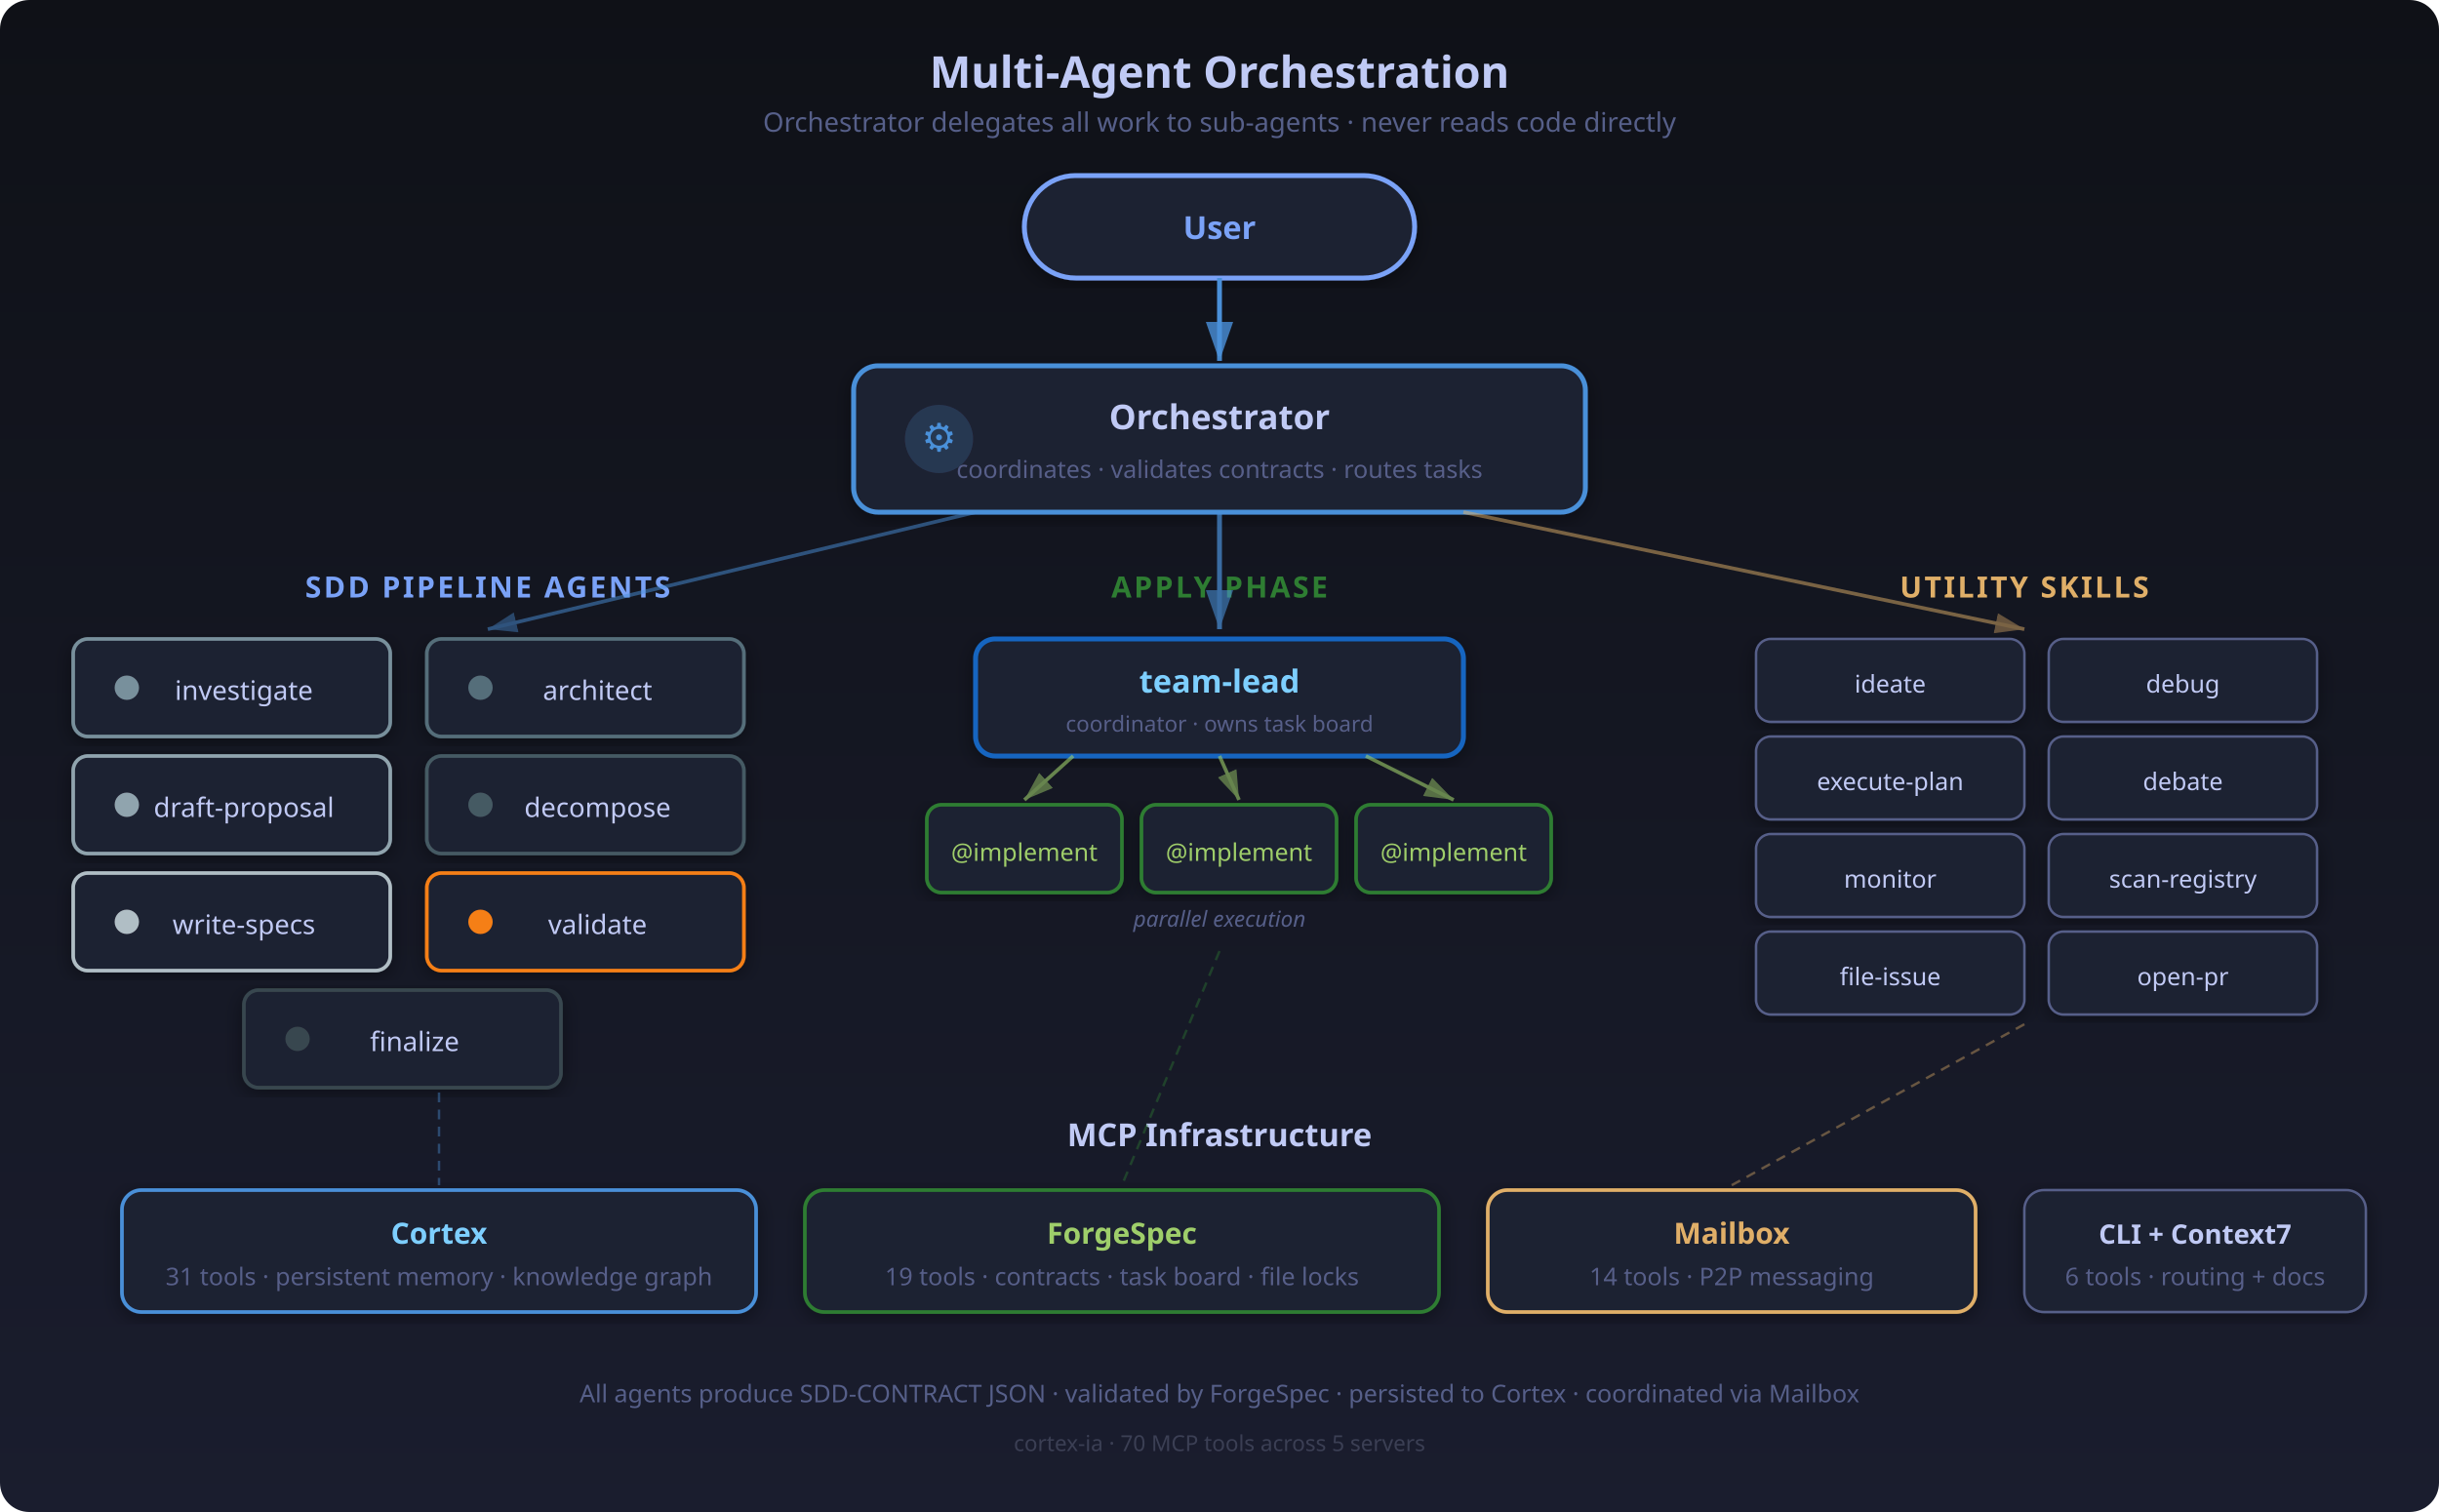
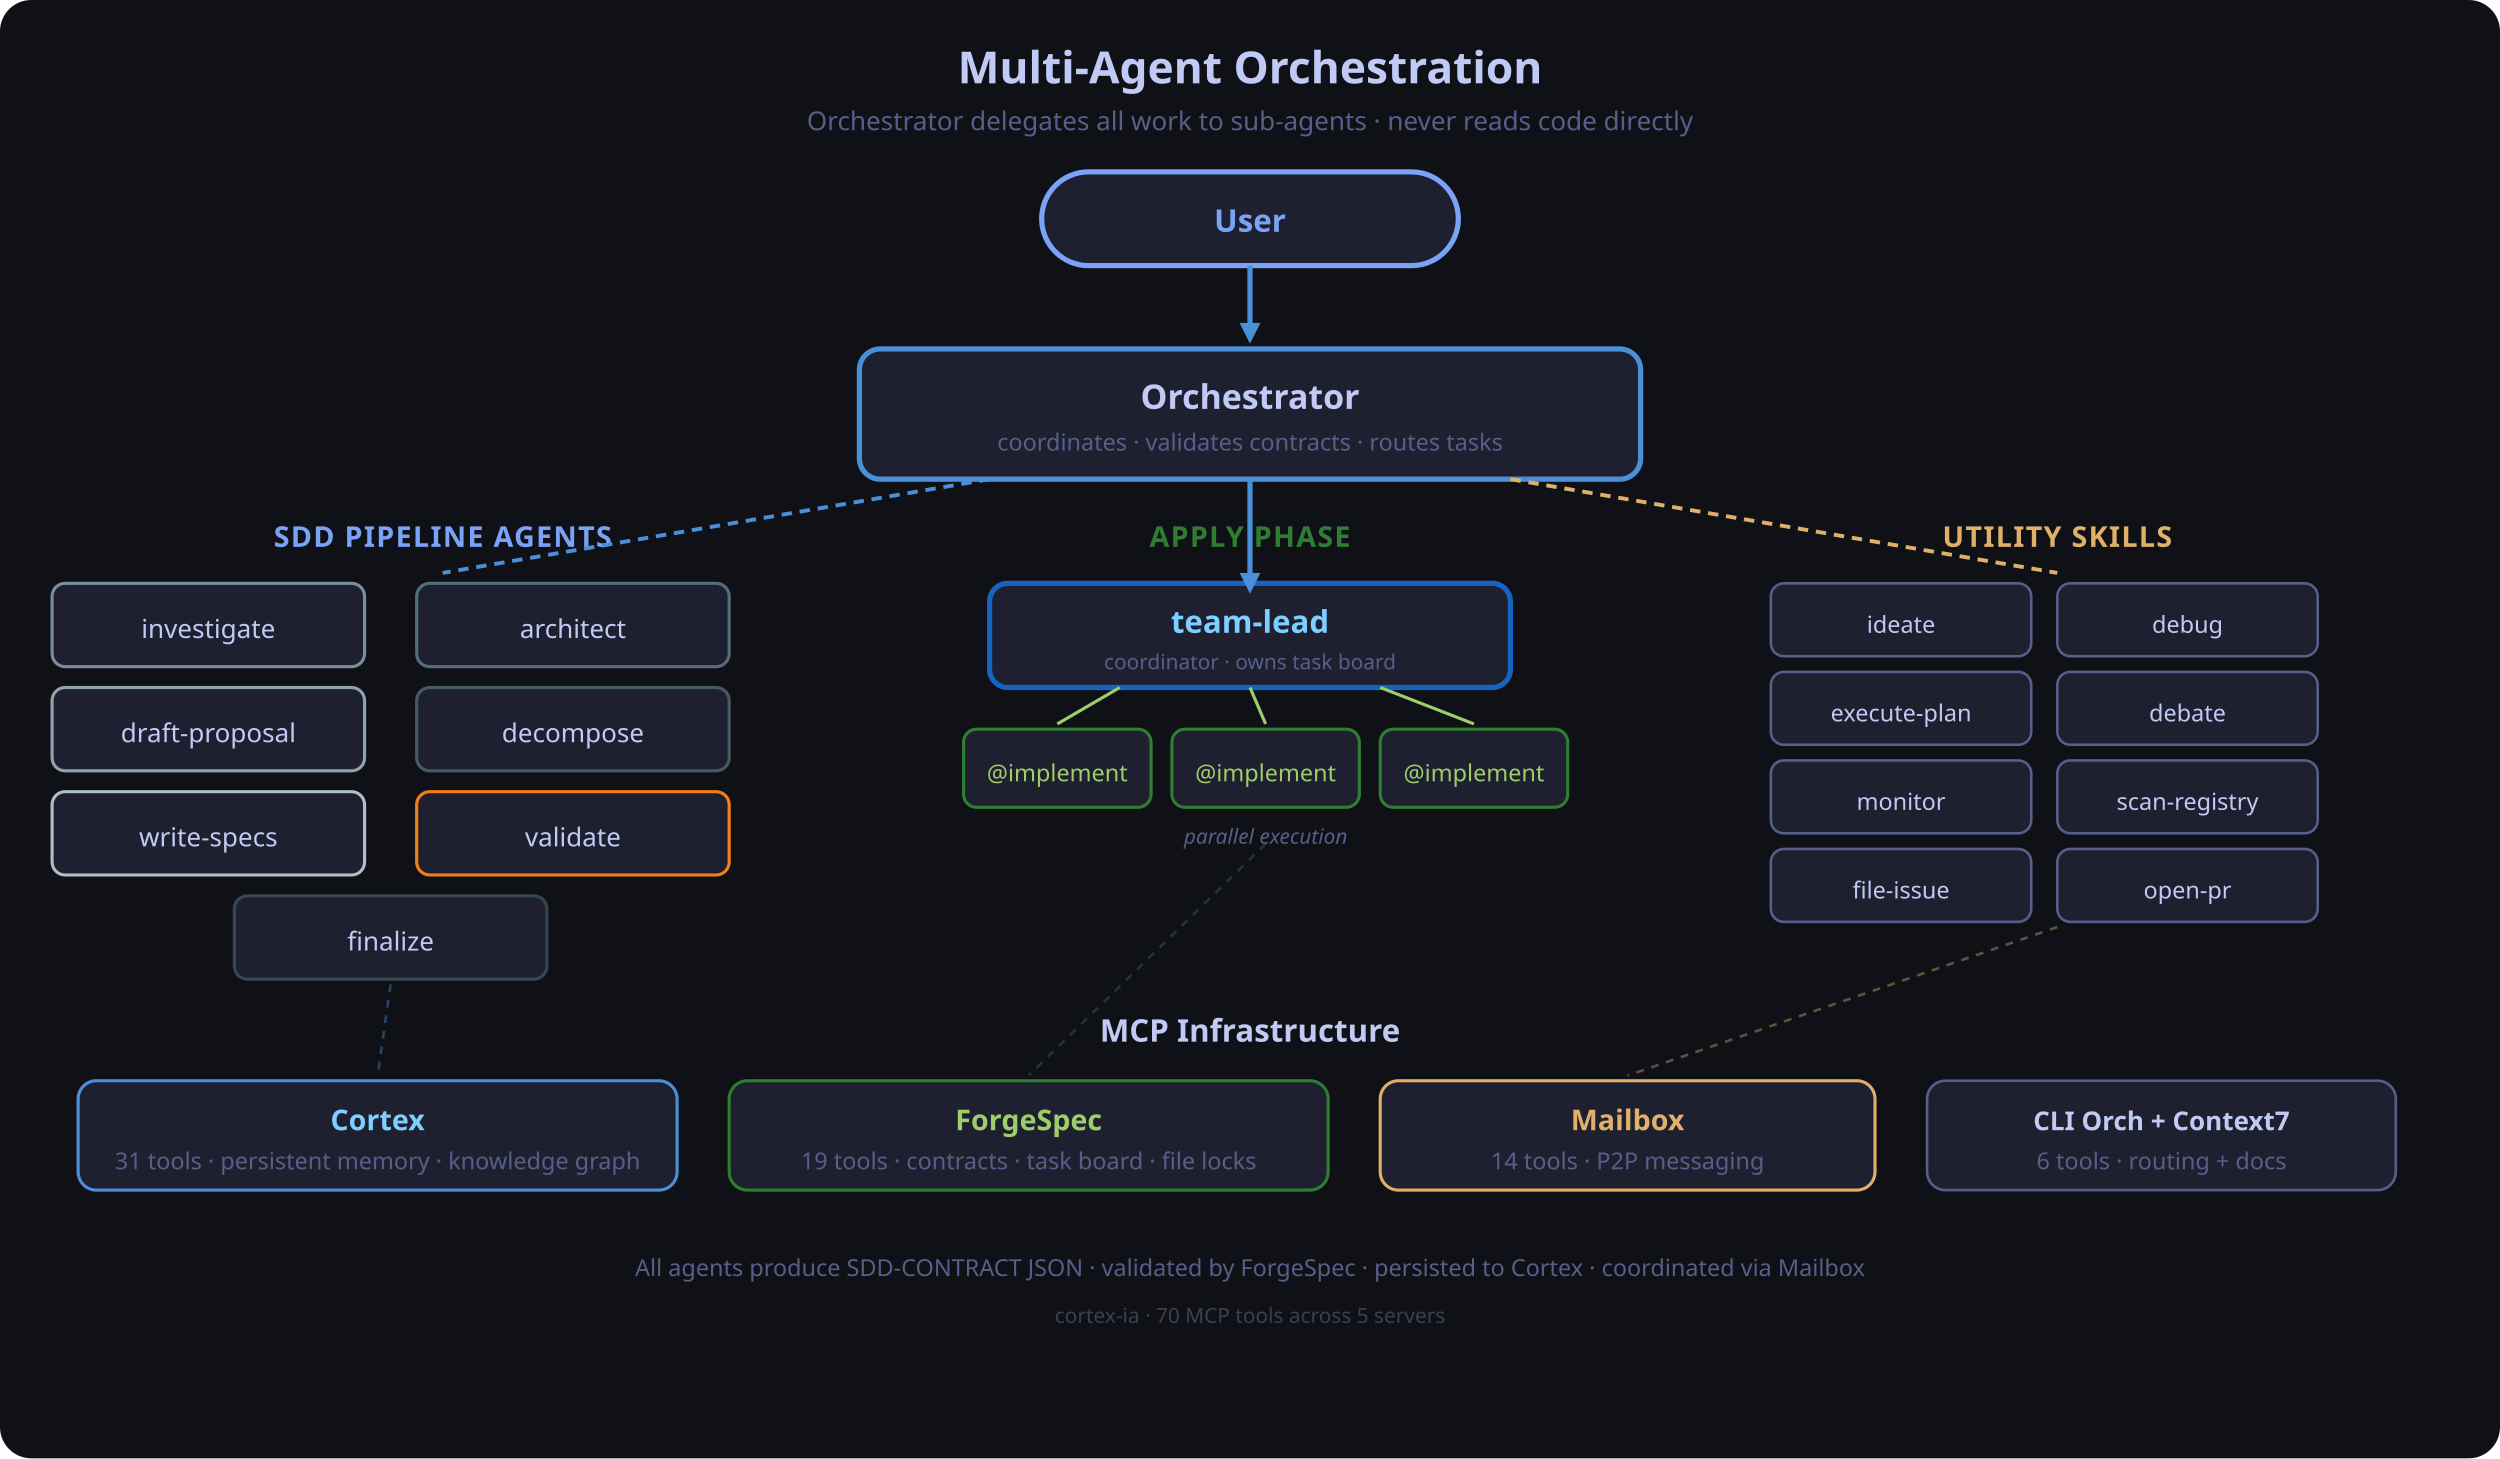
- <svg xmlns="http://www.w3.org/2000/svg" viewBox="0 0 1000 620" font-family="'Segoe UI', system-ui, -apple-system, sans-serif">
-   <defs>
-     <linearGradient id="bgM" x1="0" y1="0" x2="0" y2="1">
-       <stop offset="0%" stop-color="#0f1117" />
-       <stop offset="100%" stop-color="#1a1d2e" />
-     </linearGradient>
-     <filter id="shadowM">
-       <feDropShadow dx="0" dy="2" stdDeviation="4" flood-color="#000" flood-opacity="0.4" />
-     </filter>
-     <marker id="arrowM" viewBox="0 0 10 7" refX="10" refY="3.5" markerWidth="8" markerHeight="6" orient="auto">
-       <polygon points="0 0, 10 3.5, 0 7" fill="#4A90D9" opacity="0.8" />
-     </marker>
-     <marker id="arrowG" viewBox="0 0 10 7" refX="10" refY="3.5" markerWidth="8" markerHeight="6" orient="auto">
-       <polygon points="0 0, 10 3.5, 0 7" fill="#9ece6a" opacity="0.8" />
-     </marker>
-     <marker id="arrowO" viewBox="0 0 10 7" refX="10" refY="3.5" markerWidth="8" markerHeight="6" orient="auto">
-       <polygon points="0 0, 10 3.5, 0 7" fill="#e0af68" opacity="0.8" />
-     </marker>
-   </defs>
-   <rect width="1000" height="620" rx="12" fill="url(#bgM)" />
-   <text x="500" y="36" text-anchor="middle" fill="#c0caf5" font-size="18" font-weight="700">Multi-Agent Orchestration</text>
-   <text x="500" y="54" text-anchor="middle" fill="#565f89" font-size="11">Orchestrator delegates all work to sub-agents  ·  never reads code directly</text>
-   <g filter="url(#shadowM)">
-     <rect x="420" y="72" width="160" height="42" rx="21" fill="#1e2030" stroke="#7aa2f7" stroke-width="2" />
-     <text x="500" y="98" text-anchor="middle" fill="#7aa2f7" font-size="13" font-weight="600">User</text>
-   </g>
-   <line x1="500" y1="114" x2="500" y2="148" stroke="#4A90D9" stroke-width="2" marker-end="url(#arrowM)" />
-   <g filter="url(#shadowM)">
-     <rect x="350" y="150" width="300" height="60" rx="10" fill="#1e2030" stroke="#4A90D9" stroke-width="2" />
-     <circle cx="385" cy="180" r="14" fill="#4A90D9" opacity="0.2" />
-     <text x="385" y="185" text-anchor="middle" fill="#4A90D9" font-size="16">⚙</text>
-     <text x="500" y="176" text-anchor="middle" fill="#c0caf5" font-size="14" font-weight="700">Orchestrator</text>
-     <text x="500" y="196" text-anchor="middle" fill="#565f89" font-size="10">coordinates  ·  validates contracts  ·  routes tasks</text>
-   </g>
-   <text x="200" y="245" text-anchor="middle" fill="#7aa2f7" font-size="12" font-weight="600" letter-spacing="1">SDD PIPELINE AGENTS</text>
-   <g filter="url(#shadowM)">
-     <rect x="30" y="262" width="130" height="40" rx="6" fill="#1e2030" stroke="#78909C" stroke-width="1.5" />
-     <circle cx="52" cy="282" r="5" fill="#78909C" />
-     <text x="100" y="287" text-anchor="middle" fill="#c0caf5" font-size="11">investigate</text>
-   </g>
-   <g filter="url(#shadowM)">
-     <rect x="30" y="310" width="130" height="40" rx="6" fill="#1e2030" stroke="#90A4AE" stroke-width="1.5" />
-     <circle cx="52" cy="330" r="5" fill="#90A4AE" />
-     <text x="100" y="335" text-anchor="middle" fill="#c0caf5" font-size="11">draft-proposal</text>
-   </g>
-   <g filter="url(#shadowM)">
-     <rect x="30" y="358" width="130" height="40" rx="6" fill="#1e2030" stroke="#B0BEC5" stroke-width="1.5" />
-     <circle cx="52" cy="378" r="5" fill="#B0BEC5" />
-     <text x="100" y="383" text-anchor="middle" fill="#c0caf5" font-size="11">write-specs</text>
-   </g>
-   <g filter="url(#shadowM)">
-     <rect x="175" y="262" width="130" height="40" rx="6" fill="#1e2030" stroke="#546E7A" stroke-width="1.5" />
-     <circle cx="197" cy="282" r="5" fill="#546E7A" />
-     <text x="245" y="287" text-anchor="middle" fill="#c0caf5" font-size="11">architect</text>
-   </g>
-   <g filter="url(#shadowM)">
-     <rect x="175" y="310" width="130" height="40" rx="6" fill="#1e2030" stroke="#455A64" stroke-width="1.5" />
-     <circle cx="197" cy="330" r="5" fill="#455A64" />
-     <text x="245" y="335" text-anchor="middle" fill="#c0caf5" font-size="11">decompose</text>
-   </g>
-   <g filter="url(#shadowM)">
-     <rect x="175" y="358" width="130" height="40" rx="6" fill="#1e2030" stroke="#F57F17" stroke-width="1.5" />
-     <circle cx="197" cy="378" r="5" fill="#F57F17" />
-     <text x="245" y="383" text-anchor="middle" fill="#c0caf5" font-size="11">validate</text>
-   </g>
-   <g filter="url(#shadowM)">
-     <rect x="100" y="406" width="130" height="40" rx="6" fill="#1e2030" stroke="#37474F" stroke-width="1.5" />
-     <circle cx="122" cy="426" r="5" fill="#37474F" />
-     <text x="170" y="431" text-anchor="middle" fill="#c0caf5" font-size="11">finalize</text>
-   </g>
-   <path d="M400,210 L200,258" stroke="#4A90D9" stroke-width="1.5" marker-end="url(#arrowM)" opacity="0.5" />
-   <text x="500" y="245" text-anchor="middle" fill="#2E7D32" font-size="12" font-weight="600" letter-spacing="1">APPLY PHASE</text>
-   <g filter="url(#shadowM)">
-     <rect x="400" y="262" width="200" height="48" rx="8" fill="#1e2030" stroke="#1565C0" stroke-width="2" />
-     <text x="500" y="284" text-anchor="middle" fill="#7dcfff" font-size="13" font-weight="600">team-lead</text>
-     <text x="500" y="300" text-anchor="middle" fill="#565f89" font-size="9">coordinator  ·  owns task board</text>
-   </g>
-   <g filter="url(#shadowM)">
-     <rect x="380" y="330" width="80" height="36" rx="6" fill="#1e2030" stroke="#2E7D32" stroke-width="1.5" />
-     <text x="420" y="353" text-anchor="middle" fill="#9ece6a" font-size="10">@implement</text>
-   </g>
-   <g filter="url(#shadowM)">
-     <rect x="468" y="330" width="80" height="36" rx="6" fill="#1e2030" stroke="#2E7D32" stroke-width="1.5" />
-     <text x="508" y="353" text-anchor="middle" fill="#9ece6a" font-size="10">@implement</text>
-   </g>
-   <g filter="url(#shadowM)">
-     <rect x="556" y="330" width="80" height="36" rx="6" fill="#1e2030" stroke="#2E7D32" stroke-width="1.5" />
-     <text x="596" y="353" text-anchor="middle" fill="#9ece6a" font-size="10">@implement</text>
-   </g>
-   <line x1="440" y1="310" x2="420" y2="328" stroke="#9ece6a" stroke-width="1.5" marker-end="url(#arrowG)" opacity="0.6" />
-   <line x1="500" y1="310" x2="508" y2="328" stroke="#9ece6a" stroke-width="1.5" marker-end="url(#arrowG)" opacity="0.6" />
-   <line x1="560" y1="310" x2="596" y2="328" stroke="#9ece6a" stroke-width="1.5" marker-end="url(#arrowG)" opacity="0.6" />
-   <text x="500" y="380" text-anchor="middle" fill="#565f89" font-size="9" font-style="italic">parallel execution</text>
-   <line x1="500" y1="210" x2="500" y2="258" stroke="#4A90D9" stroke-width="2" marker-end="url(#arrowM)" opacity="0.7" />
-   <text x="830" y="245" text-anchor="middle" fill="#e0af68" font-size="12" font-weight="600" letter-spacing="1">UTILITY SKILLS</text>
-   <g filter="url(#shadowM)">
-     <rect x="720" y="262" width="110" height="34" rx="6" fill="#1e2030" stroke="#565f89" stroke-width="1" />
-     <text x="775" y="284" text-anchor="middle" fill="#c0caf5" font-size="10">ideate</text>
-   </g>
-   <g filter="url(#shadowM)">
-     <rect x="840" y="262" width="110" height="34" rx="6" fill="#1e2030" stroke="#565f89" stroke-width="1" />
-     <text x="895" y="284" text-anchor="middle" fill="#c0caf5" font-size="10">debug</text>
-   </g>
-   <g filter="url(#shadowM)">
-     <rect x="720" y="302" width="110" height="34" rx="6" fill="#1e2030" stroke="#565f89" stroke-width="1" />
-     <text x="775" y="324" text-anchor="middle" fill="#c0caf5" font-size="10">execute-plan</text>
-   </g>
-   <g filter="url(#shadowM)">
-     <rect x="840" y="302" width="110" height="34" rx="6" fill="#1e2030" stroke="#565f89" stroke-width="1" />
-     <text x="895" y="324" text-anchor="middle" fill="#c0caf5" font-size="10">debate</text>
-   </g>
-   <g filter="url(#shadowM)">
-     <rect x="720" y="342" width="110" height="34" rx="6" fill="#1e2030" stroke="#565f89" stroke-width="1" />
-     <text x="775" y="364" text-anchor="middle" fill="#c0caf5" font-size="10">monitor</text>
-   </g>
-   <g filter="url(#shadowM)">
-     <rect x="840" y="342" width="110" height="34" rx="6" fill="#1e2030" stroke="#565f89" stroke-width="1" />
-     <text x="895" y="364" text-anchor="middle" fill="#c0caf5" font-size="10">scan-registry</text>
-   </g>
-   <g filter="url(#shadowM)">
-     <rect x="720" y="382" width="110" height="34" rx="6" fill="#1e2030" stroke="#565f89" stroke-width="1" />
-     <text x="775" y="404" text-anchor="middle" fill="#c0caf5" font-size="10">file-issue</text>
-   </g>
-   <g filter="url(#shadowM)">
-     <rect x="840" y="382" width="110" height="34" rx="6" fill="#1e2030" stroke="#565f89" stroke-width="1" />
-     <text x="895" y="404" text-anchor="middle" fill="#c0caf5" font-size="10">open-pr</text>
-   </g>
-   <path d="M600,210 L830,258" stroke="#e0af68" stroke-width="1.5" marker-end="url(#arrowO)" opacity="0.5" />
-   <text x="500" y="470" text-anchor="middle" fill="#c0caf5" font-size="13" font-weight="600">MCP Infrastructure</text>
-   <g filter="url(#shadowM)">
-     <rect x="50" y="488" width="260" height="50" rx="8" fill="#1e2030" stroke="#4A90D9" stroke-width="1.5" />
-     <text x="180" y="510" text-anchor="middle" fill="#7dcfff" font-size="12" font-weight="600">Cortex</text>
-     <text x="180" y="527" text-anchor="middle" fill="#565f89" font-size="10">31 tools  ·  persistent memory  ·  knowledge graph</text>
-   </g>
-   <g filter="url(#shadowM)">
-     <rect x="330" y="488" width="260" height="50" rx="8" fill="#1e2030" stroke="#2E7D32" stroke-width="1.5" />
-     <text x="460" y="510" text-anchor="middle" fill="#9ece6a" font-size="12" font-weight="600">ForgeSpec</text>
-     <text x="460" y="527" text-anchor="middle" fill="#565f89" font-size="10">19 tools  ·  contracts  ·  task board  ·  file locks</text>
-   </g>
-   <g filter="url(#shadowM)">
-     <rect x="610" y="488" width="200" height="50" rx="8" fill="#1e2030" stroke="#e0af68" stroke-width="1.5" />
-     <text x="710" y="510" text-anchor="middle" fill="#e0af68" font-size="12" font-weight="600">Mailbox</text>
-     <text x="710" y="527" text-anchor="middle" fill="#565f89" font-size="10">14 tools  ·  P2P messaging</text>
-   </g>
-   <g filter="url(#shadowM)">
-     <rect x="830" y="488" width="140" height="50" rx="8" fill="#1e2030" stroke="#565f89" stroke-width="1" />
-     <text x="900" y="510" text-anchor="middle" fill="#c0caf5" font-size="11" font-weight="600">CLI + Context7</text>
-     <text x="900" y="527" text-anchor="middle" fill="#565f89" font-size="10">6 tools  ·  routing + docs</text>
-   </g>
-   <line x1="180" y1="448" x2="180" y2="486" stroke="#4A90D9" stroke-width="1" stroke-dasharray="4,3" opacity="0.4" />
-   <line x1="500" y1="390" x2="460" y2="486" stroke="#2E7D32" stroke-width="1" stroke-dasharray="4,3" opacity="0.4" />
-   <line x1="830" y1="420" x2="710" y2="486" stroke="#e0af68" stroke-width="1" stroke-dasharray="4,3" opacity="0.4" />
-   <text x="500" y="575" text-anchor="middle" fill="#565f89" font-size="10">All agents produce SDD-CONTRACT JSON  ·  validated by ForgeSpec  ·  persisted to Cortex  ·  coordinated via Mailbox</text>
-   <text x="500" y="595" text-anchor="middle" fill="#3b3f54" font-size="9">cortex-ia  ·  70 MCP tools across 5 servers</text>
+ <svg xmlns="http://www.w3.org/2000/svg" viewBox="0 0 960 560" font-family="'Segoe UI',system-ui,sans-serif">
+   <rect width="960" height="560" rx="12" fill="#0f1117" />
+   <text x="480" y="32" text-anchor="middle" fill="#c0caf5" font-size="17" font-weight="700">Multi-Agent Orchestration</text>
+   <text x="480" y="50" text-anchor="middle" fill="#565f89" font-size="10">Orchestrator delegates all work to sub-agents · never reads code directly</text>
+   <rect x="400" y="66" width="160" height="36" rx="18" fill="#1e2030" stroke="#7aa2f7" stroke-width="2" />
+   <text x="480" y="89" text-anchor="middle" fill="#7aa2f7" font-size="12" font-weight="600">User</text>
+   <line x1="480" y1="102" x2="480" y2="126" stroke="#4A90D9" stroke-width="2" />
+   <polygon points="476,124 480,132 484,124" fill="#4A90D9" />
+   <rect x="330" y="134" width="300" height="50" rx="8" fill="#1e2030" stroke="#4A90D9" stroke-width="2" />
+   <text x="480" y="157" text-anchor="middle" fill="#c0caf5" font-size="13" font-weight="700">Orchestrator</text>
+   <text x="480" y="173" text-anchor="middle" fill="#565f89" font-size="9">coordinates · validates contracts · routes tasks</text>
+   <text x="170" y="210" text-anchor="middle" fill="#7aa2f7" font-size="11" font-weight="600" letter-spacing="0.5">SDD PIPELINE AGENTS</text>
+   <rect x="20" y="224" width="120" height="32" rx="5" fill="#1e2030" stroke="#78909C" stroke-width="1.2" />
+   <text x="80" y="245" text-anchor="middle" fill="#c0caf5" font-size="10">investigate</text>
+   <rect x="20" y="264" width="120" height="32" rx="5" fill="#1e2030" stroke="#90A4AE" stroke-width="1.2" />
+   <text x="80" y="285" text-anchor="middle" fill="#c0caf5" font-size="10">draft-proposal</text>
+   <rect x="20" y="304" width="120" height="32" rx="5" fill="#1e2030" stroke="#B0BEC5" stroke-width="1.2" />
+   <text x="80" y="325" text-anchor="middle" fill="#c0caf5" font-size="10">write-specs</text>
+   <rect x="160" y="224" width="120" height="32" rx="5" fill="#1e2030" stroke="#546E7A" stroke-width="1.2" />
+   <text x="220" y="245" text-anchor="middle" fill="#c0caf5" font-size="10">architect</text>
+   <rect x="160" y="264" width="120" height="32" rx="5" fill="#1e2030" stroke="#455A64" stroke-width="1.2" />
+   <text x="220" y="285" text-anchor="middle" fill="#c0caf5" font-size="10">decompose</text>
+   <rect x="160" y="304" width="120" height="32" rx="5" fill="#1e2030" stroke="#F57F17" stroke-width="1.2" />
+   <text x="220" y="325" text-anchor="middle" fill="#c0caf5" font-size="10">validate</text>
+   <rect x="90" y="344" width="120" height="32" rx="5" fill="#1e2030" stroke="#37474F" stroke-width="1.2" />
+   <text x="150" y="365" text-anchor="middle" fill="#c0caf5" font-size="10">finalize</text>
+   <line x1="380" y1="184" x2="170" y2="220" stroke="#4A90D9" stroke-width="1.5" stroke-dasharray="4,3" />
+   <text x="480" y="210" text-anchor="middle" fill="#2E7D32" font-size="11" font-weight="600" letter-spacing="0.5">APPLY PHASE</text>
+   <rect x="380" y="224" width="200" height="40" rx="7" fill="#1e2030" stroke="#1565C0" stroke-width="2" />
+   <text x="480" y="243" text-anchor="middle" fill="#7dcfff" font-size="12" font-weight="600">team-lead</text>
+   <text x="480" y="257" text-anchor="middle" fill="#565f89" font-size="8">coordinator · owns task board</text>
+   <rect x="370" y="280" width="72" height="30" rx="5" fill="#1e2030" stroke="#2E7D32" stroke-width="1.2" />
+   <text x="406" y="300" text-anchor="middle" fill="#9ece6a" font-size="9">@implement</text>
+   <rect x="450" y="280" width="72" height="30" rx="5" fill="#1e2030" stroke="#2E7D32" stroke-width="1.2" />
+   <text x="486" y="300" text-anchor="middle" fill="#9ece6a" font-size="9">@implement</text>
+   <rect x="530" y="280" width="72" height="30" rx="5" fill="#1e2030" stroke="#2E7D32" stroke-width="1.2" />
+   <text x="566" y="300" text-anchor="middle" fill="#9ece6a" font-size="9">@implement</text>
+   <line x1="430" y1="264" x2="406" y2="278" stroke="#9ece6a" stroke-width="1.2" />
+   <line x1="480" y1="264" x2="486" y2="278" stroke="#9ece6a" stroke-width="1.2" />
+   <line x1="530" y1="264" x2="566" y2="278" stroke="#9ece6a" stroke-width="1.2" />
+   <text x="486" y="324" text-anchor="middle" fill="#565f89" font-size="8" font-style="italic">parallel execution</text>
+   <line x1="480" y1="184" x2="480" y2="222" stroke="#4A90D9" stroke-width="2" />
+   <polygon points="476,220 480,228 484,220" fill="#4A90D9" />
+   <text x="790" y="210" text-anchor="middle" fill="#e0af68" font-size="11" font-weight="600" letter-spacing="0.5">UTILITY SKILLS</text>
+   <rect x="680" y="224" width="100" height="28" rx="5" fill="#1e2030" stroke="#565f89" stroke-width="1" />
+   <text x="730" y="243" text-anchor="middle" fill="#c0caf5" font-size="9">ideate</text>
+   <rect x="790" y="224" width="100" height="28" rx="5" fill="#1e2030" stroke="#565f89" stroke-width="1" />
+   <text x="840" y="243" text-anchor="middle" fill="#c0caf5" font-size="9">debug</text>
+   <rect x="680" y="258" width="100" height="28" rx="5" fill="#1e2030" stroke="#565f89" stroke-width="1" />
+   <text x="730" y="277" text-anchor="middle" fill="#c0caf5" font-size="9">execute-plan</text>
+   <rect x="790" y="258" width="100" height="28" rx="5" fill="#1e2030" stroke="#565f89" stroke-width="1" />
+   <text x="840" y="277" text-anchor="middle" fill="#c0caf5" font-size="9">debate</text>
+   <rect x="680" y="292" width="100" height="28" rx="5" fill="#1e2030" stroke="#565f89" stroke-width="1" />
+   <text x="730" y="311" text-anchor="middle" fill="#c0caf5" font-size="9">monitor</text>
+   <rect x="790" y="292" width="100" height="28" rx="5" fill="#1e2030" stroke="#565f89" stroke-width="1" />
+   <text x="840" y="311" text-anchor="middle" fill="#c0caf5" font-size="9">scan-registry</text>
+   <rect x="680" y="326" width="100" height="28" rx="5" fill="#1e2030" stroke="#565f89" stroke-width="1" />
+   <text x="730" y="345" text-anchor="middle" fill="#c0caf5" font-size="9">file-issue</text>
+   <rect x="790" y="326" width="100" height="28" rx="5" fill="#1e2030" stroke="#565f89" stroke-width="1" />
+   <text x="840" y="345" text-anchor="middle" fill="#c0caf5" font-size="9">open-pr</text>
+   <line x1="580" y1="184" x2="790" y2="220" stroke="#e0af68" stroke-width="1.5" stroke-dasharray="4,3" />
+   <text x="480" y="400" text-anchor="middle" fill="#c0caf5" font-size="12" font-weight="600">MCP Infrastructure</text>
+   <rect x="30" y="415" width="230" height="42" rx="7" fill="#1e2030" stroke="#4A90D9" stroke-width="1.2" />
+   <text x="145" y="434" text-anchor="middle" fill="#7dcfff" font-size="11" font-weight="600">Cortex</text>
+   <text x="145" y="449" text-anchor="middle" fill="#565f89" font-size="9">31 tools · persistent memory · knowledge graph</text>
+   <rect x="280" y="415" width="230" height="42" rx="7" fill="#1e2030" stroke="#2E7D32" stroke-width="1.2" />
+   <text x="395" y="434" text-anchor="middle" fill="#9ece6a" font-size="11" font-weight="600">ForgeSpec</text>
+   <text x="395" y="449" text-anchor="middle" fill="#565f89" font-size="9">19 tools · contracts · task board · file locks</text>
+   <rect x="530" y="415" width="190" height="42" rx="7" fill="#1e2030" stroke="#e0af68" stroke-width="1.2" />
+   <text x="625" y="434" text-anchor="middle" fill="#e0af68" font-size="11" font-weight="600">Mailbox</text>
+   <text x="625" y="449" text-anchor="middle" fill="#565f89" font-size="9">14 tools · P2P messaging</text>
+   <rect x="740" y="415" width="180" height="42" rx="7" fill="#1e2030" stroke="#565f89" stroke-width="1" />
+   <text x="830" y="434" text-anchor="middle" fill="#c0caf5" font-size="10" font-weight="600">CLI Orch + Context7</text>
+   <text x="830" y="449" text-anchor="middle" fill="#565f89" font-size="9">6 tools · routing + docs</text>
+   <line x1="150" y1="378" x2="145" y2="413" stroke="#4A90D9" stroke-width="1" stroke-dasharray="3,3" opacity="0.4" />
+   <line x1="486" y1="324" x2="395" y2="413" stroke="#2E7D32" stroke-width="1" stroke-dasharray="3,3" opacity="0.4" />
+   <line x1="790" y1="356" x2="625" y2="413" stroke="#e0af68" stroke-width="1" stroke-dasharray="3,3" opacity="0.4" />
+   <text x="480" y="490" text-anchor="middle" fill="#565f89" font-size="9">All agents produce SDD-CONTRACT JSON · validated by ForgeSpec · persisted to Cortex · coordinated via Mailbox</text>
+   <text x="480" y="508" text-anchor="middle" fill="#3b3f54" font-size="8">cortex-ia · 70 MCP tools across 5 servers</text>
</svg>
